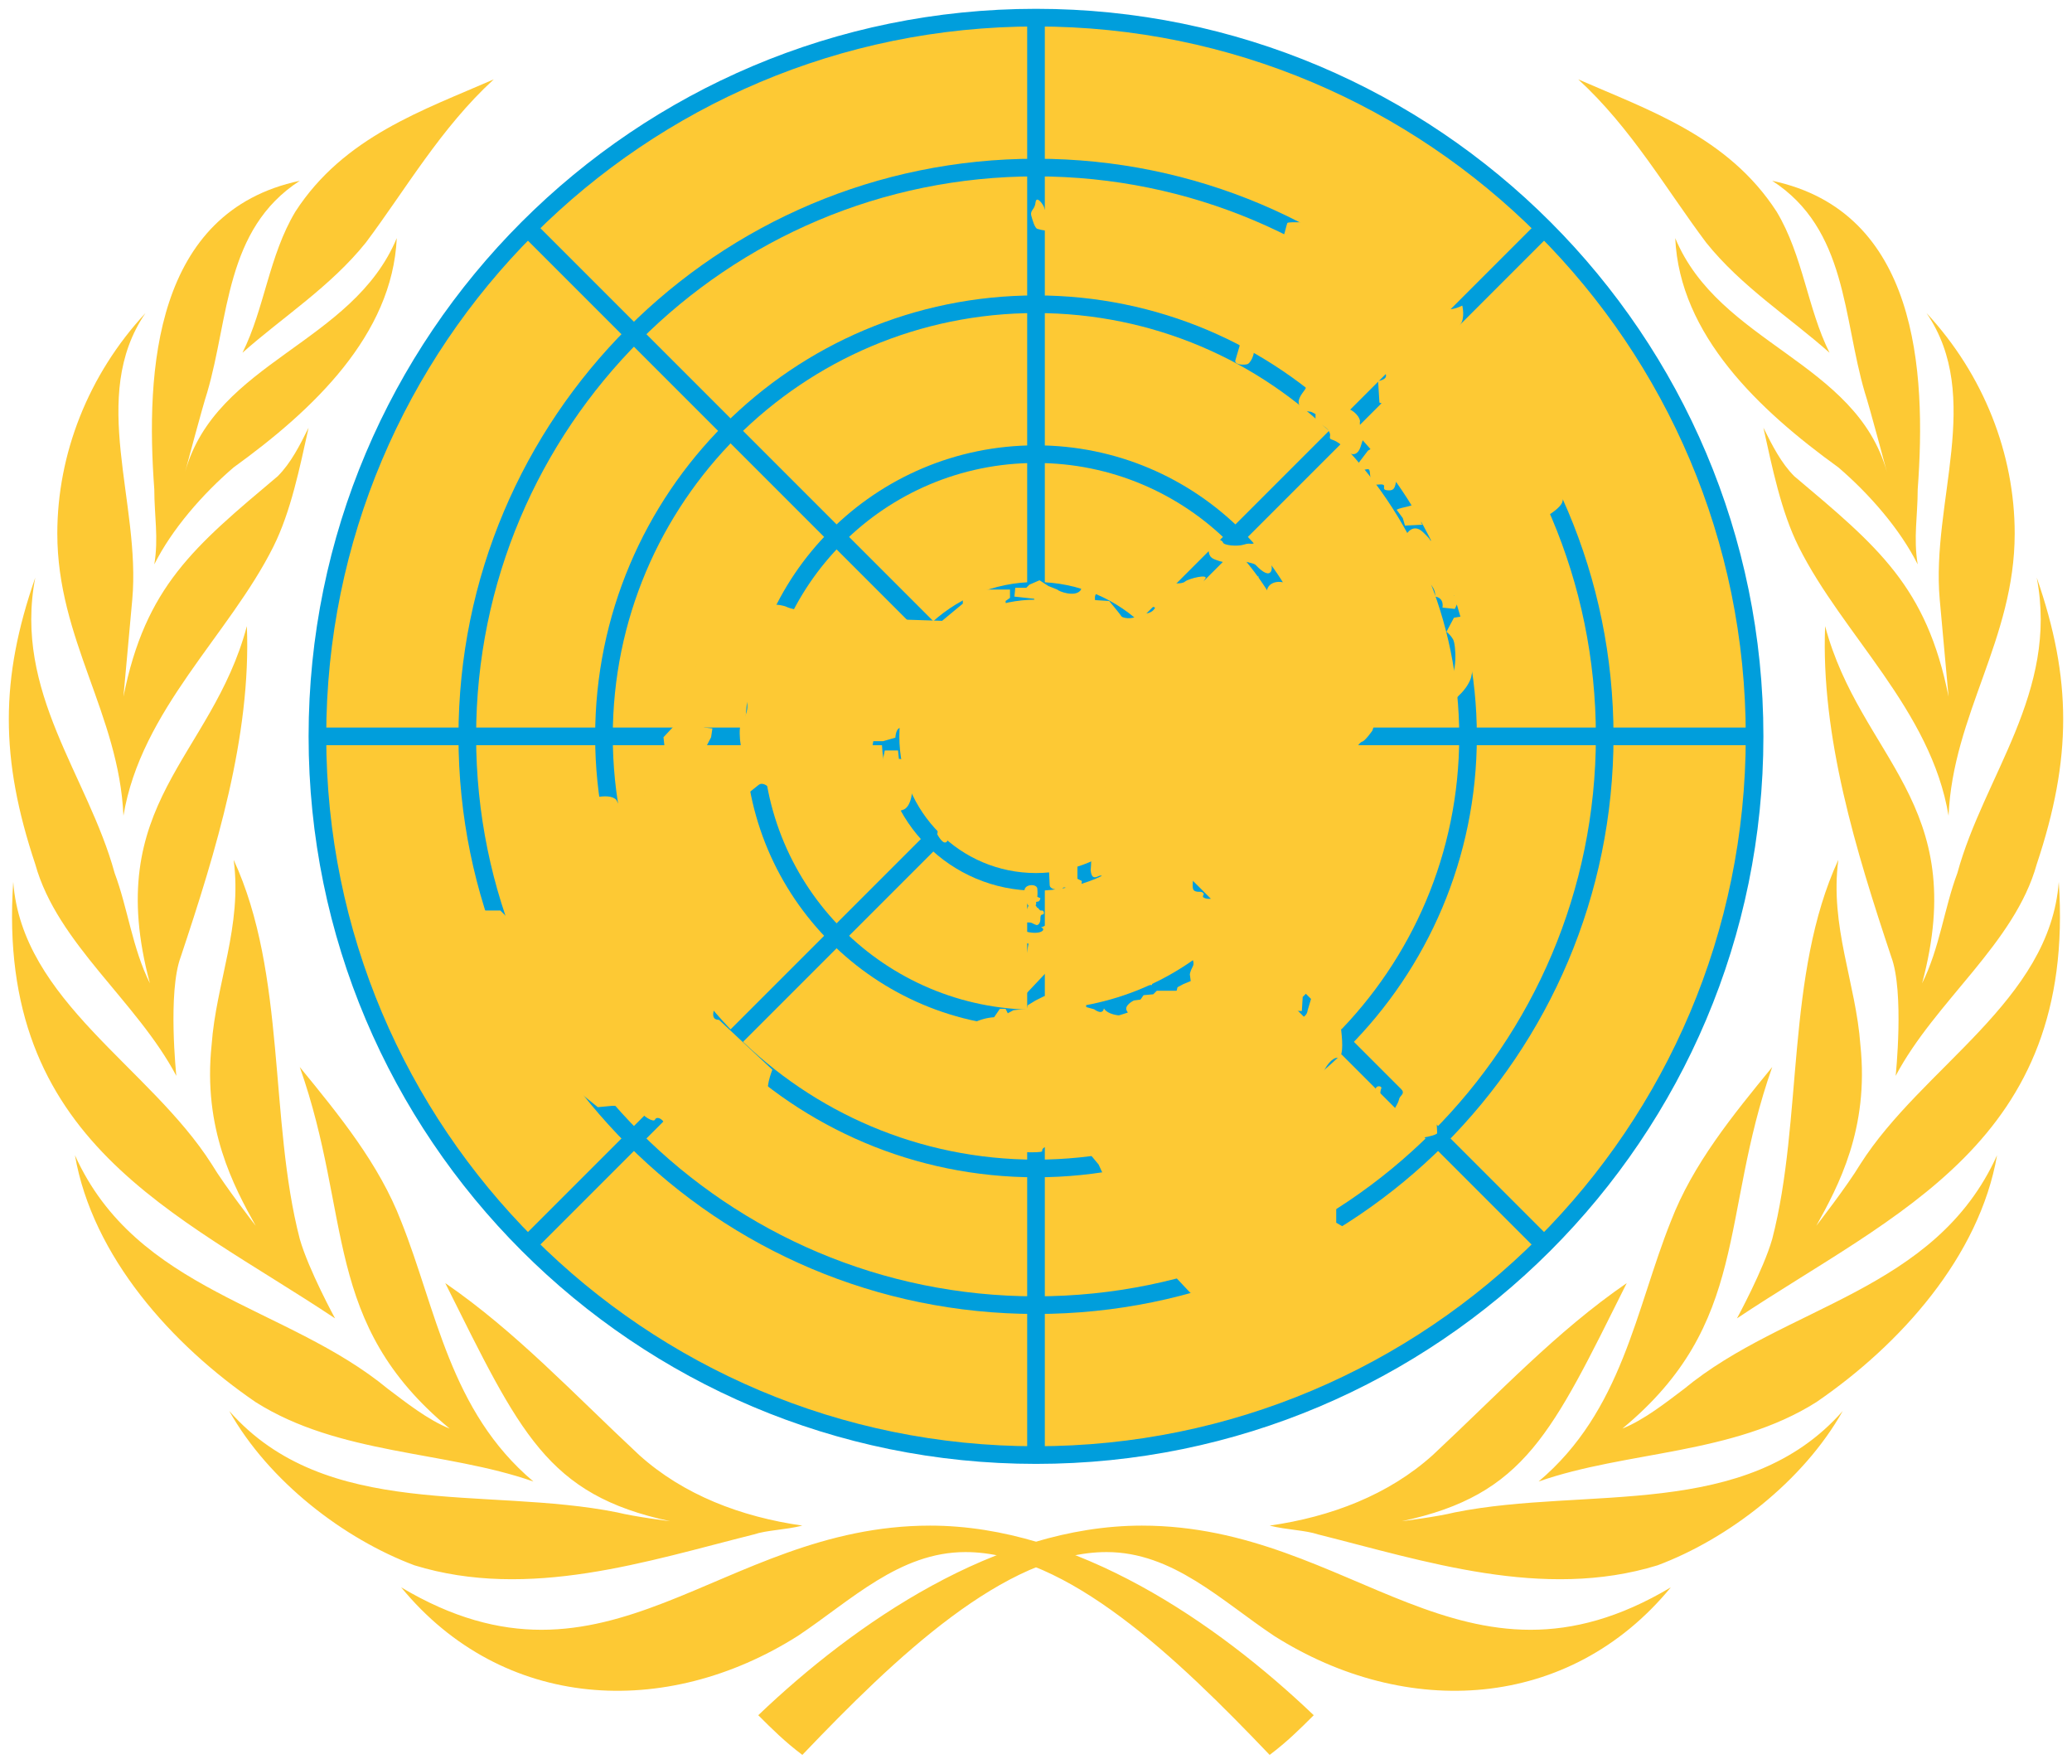
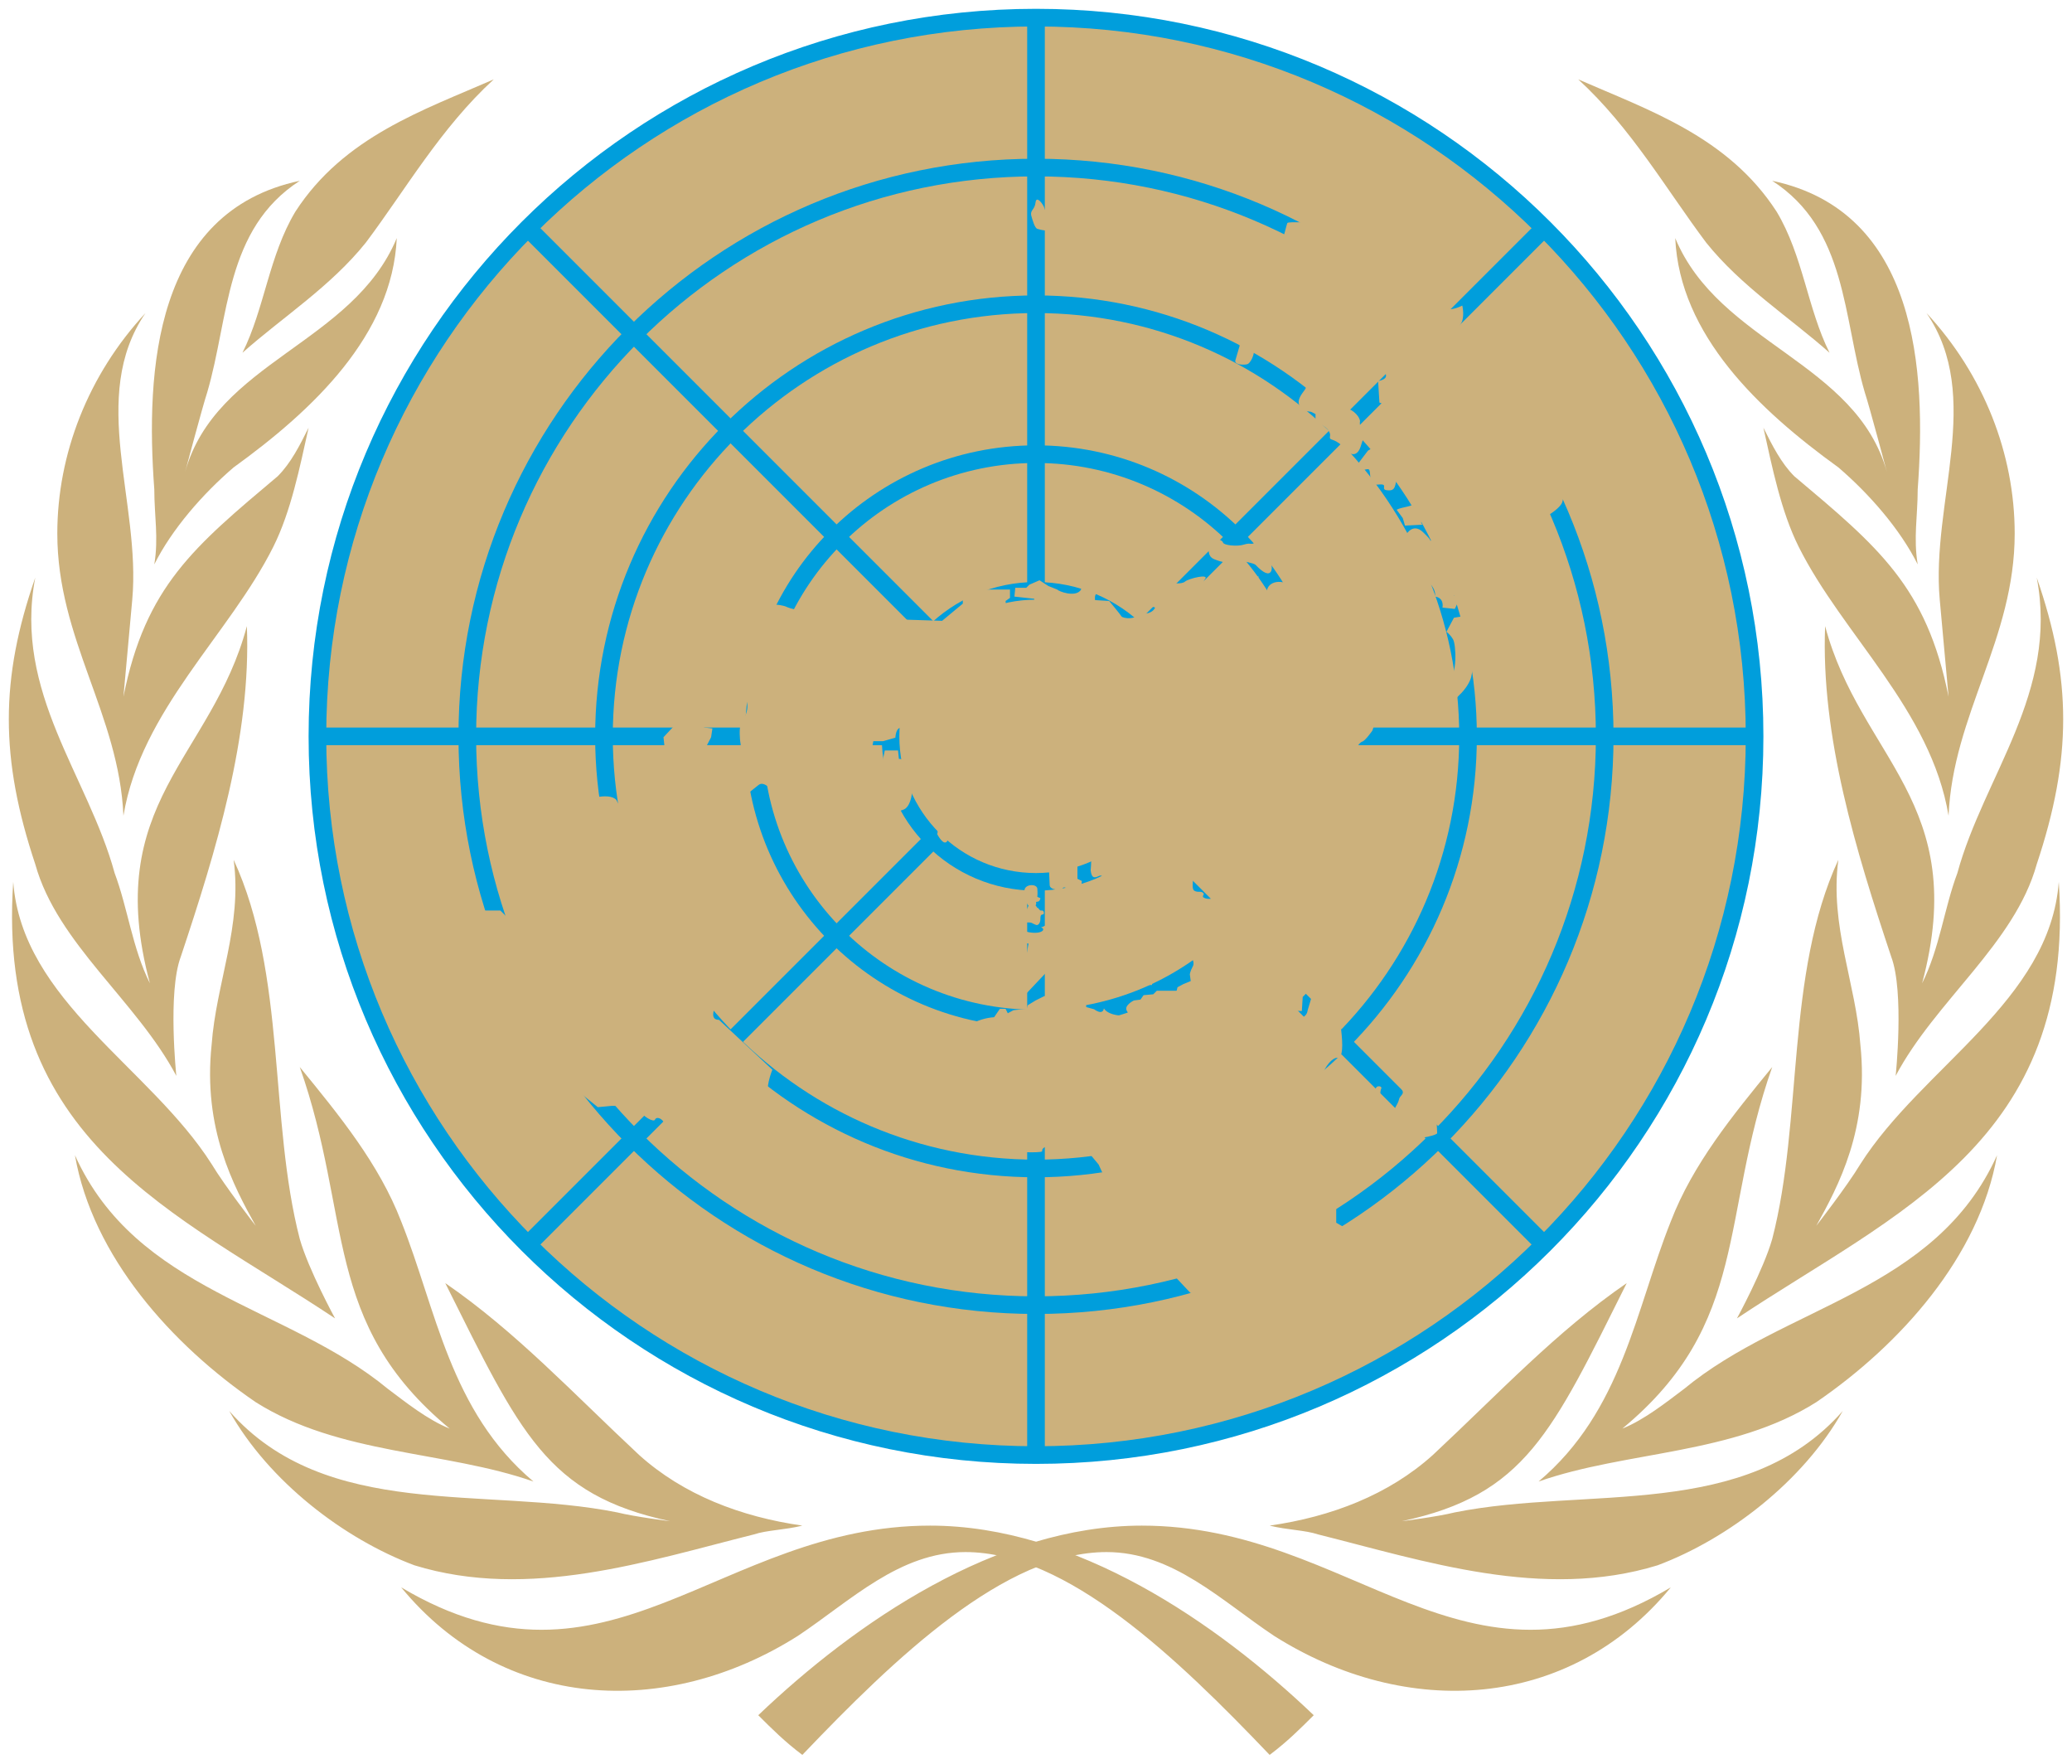
<svg xmlns="http://www.w3.org/2000/svg" xmlns:xlink="http://www.w3.org/1999/xlink" viewBox="0 0 470 400" fill="#009EDC">
-   <style> * { fill: #fdc934 !important; } </style>
+   <style> * { fill: #ccb17c !important; } </style>
  <path id="branch" d="m121 336c-19-16-22-39-30-59-5-13-14-24-23-35 12 34 5 58 34 82-5-2-10-6-14-9-23-19-57-22-71-53 4 23 22 43 41 56 19 12 43 11 63 18m50 12c3-1 7-1 11-2-14-2-27-7-37-16-15-14-28-28-44-39 17 34 23 48 51 54 0 0-8-1-12-2-30-6-66 2-88-23 9 16 26 29 42 35 26 8 53-1 77-7m40-2c-48 0-73 42-120 14 23 28 60 30 90 11 12-8 23-19 38-19 23 0 48 24 69 46 4-3 7-6 10-9-22-21-54-43-87-43m-135-47s-6-11-8-18c-7-27-3-60-15-86 2 15-4 28-5 42-2 19 5 32 10 41 0 0-7-9-10-14-14-22-43-37-45-64-4 59 37 75 73 99m-14-175c4-8 6-18 8-27-2 4-4 8-7 11-19 16-30 25-35 50l2-22c2-22-10-46 3-65-13 14-20 32-20 50 0 24 14 41 15 64 4-24 24-41 34-61m-7-44c9-8 20-15 28-25 9-12 17-26 29-37-16 7-34 13-45 30-6 10-7 22-12 32m-20 48c4-8 11-16 18-22 18-13 36-30 37-52-10 24-41 28-48 53 0 0 4-15 5-18 5-17 4-37 21-48-33 7-35 43-33 70 0 6 1 11 0 17m5 116s-2-19 1-27c8-24 16-50 15-75-8 30-33 40-22 81-4-8-5-17-8-25-6-22-23-41-18-67-8 23-8 41 0 65 5 18 23 31 32 48" />
  <use transform="matrix(-1,0,0,1,470,0)" xlink:href="#branch" />
  <g id="grid" stroke="#009EDC" stroke-width="4" fill="none">
    <circle cx="235" cy="167" r="163" />
    <circle cx="235" cy="167" r="129" />
    <circle cx="235" cy="167" r="98" />
    <circle cx="235" cy="167" r="64" />
    <circle cx="235" cy="167" r="33" />
    <path d="m235 4v130m0 66v130m-115-278 92 92m46 46 92 92m-278-115h130m66 0h130m-278 115 92-92m46-46 92-92" />
  </g>
  <g id="map" transform="matrix(.1 0 0 .1 211 140)">
    <path d="m161 672c4-8 12-40 22-30s16 0 16 0 5 5 2 15c-2 10-5 20-11 22-6 1-11 5-19 6-6 1-10-13-10-13zm82-13c2-2 5 8 10 6 5-1 7 9 2 9s-5 6-5 9 0 9-4 13-7 1-12-1c-5-3-7-3-14-3-6 0-1 10-1 10s-26-1-21-5 10-5 6-8 0-5 0-10 12-3 9-6c-4-4 0-18 6-10l4-9c-4-4-1-5-9-8-7-3-1-18-1-18l1-10c2-13 27-14 29-3 1 11 0 19 0 19l7 3s-1 8-7 8 0 4-4 8zm921-608c-7 7-22 10-22 10l-5 19-8 7s2 5 0 17-17 19-17 19l-7 8s-40 2-45 0c-15-7-5-27 5-25s-2-29-2-29l13-2s2-30 7-30-2-10-8-15c-7-5-15-22-22-20s-33 0-33 0l-5 10-18 3s2 13-2 17c-10 12-48 37-32-5l5-10v-15l-30-2s-15-5-15-12-2-15-2-15l-35-39-42-5-3-8-25-3c-30-15-57-2-52 24 5 25 13 35-3 35-17 0-20-13-20-13s-13-5-13 2-5 20 0 27-7 17-12 12-18-20-15-25-23-37 3-42c27-5-2-20 8-24l13-7h13l8-7-22-3-13-2-25-2c-25 17-30 37-30 37-13 25-45-10-33-24s-37-2-45 5-33 3-33 3c-5 15-28-2-22-12 7-10 7-17 7-17l-8-2-10 19c-23 0-30 13-25 22 5 8-7-2-10 10s2 12 12 17-5 5 2 13 27 0 15 12-35 7-35 7c-2 15-33 12-37 7-3-5-28-35-28-35l-32-2c-3-24 15-12 22-30 7-19 10-49 10-49s-27-2-28 7c-2 8-18 14-18 14s-13 5-8 12-10 10-10 10 3 11-2 15c-13 14-47 2-52-3l-20-8-20-13-23 10-7 7h-25l-2 20 45 5 3 42-18-6h-12l-5-10-10-2v37l10 8 8 8 17 2 3 20 42 2 5 8 25 2 48 49-3 15-8 5c3 12-22 5-22 5v10l12 2 12 7 17-29c18-12 27 5 28 15 2 10-8 8-8 8v24l10 3c17 20-7 32-7 32l-5 17c-5 15-23 12-23 12l-7 10-20 5 39 5c4-14 14-17 19-10s5 19 5 19l10 2-2 19 10 3v54l12 13c20-8 20 5 10 12s-3 37-3 37l-8 8v14l-10 7v19c-17-8-37-5-42 0-15-10-47-7-47 2 10 13-12 17-12 17l-12 13c8 17-8 19-8 19v32l-20 19 2 44c0 12 25 13 30 7 5-7 25 14 25 14h15l3-30-10-5v-49l17-19c20-7 13 44 13 49 2 19 10 17 18 13 17-7 3 19-10 17s-5 17-5 17l8 3-15 12-13 15-17-5-20-2-7-12-12-2-2 24-8 10-20 20c27 0-3 19-10 19 15 5-2 20-40 8v12l-13 2 12 13 13 2-5 29c0 22-55 7-60 2l-2 30-10 2 2 20-2 29 18-3v12l45 2 65-69 38-8c3-17 20 3 20 3 17-2 20 10 20 10l22 3c18 5 7 7 8 14 2 10 10 7 10 7l3-22 10 2-10-12-18-8-20-8c-13-19 3-15 17-13h22s25 34 25 42 12 10 12 10l15-2 5 12h15l5 10h30l2-15-28-5-2-17-20-5c-7-29 5-37 13-24l10 2-3-25 12-3-3-35-10-3v-12l42 2c-3-22 2-32 2-32h12l2 8 51 5 36-41c-2-3 4-5 0-9-5-5-12 0-20-5s0-34-2-40c-2-7 28-17 23-2s0 22 0 22c22-20 40 2 38 7s12 10 20 5 18 15 15 25-33 8-35-2-7-7-10-2-18 8-27 3c-2-1-2-2-3-3l-36 41h2c20 12 10 27 3 30s-18 3-18 3l-3 7-43 3-3 17c-22-3-30 20-25 32s0 22 0 22l18 8 23-7c3-17 18-20 32-30 13-10 35 19 28 32s-7 19-7 19l2 15-17 7-13 7-2 8h-45l-8 8-22 2-7 10-15 2s-25 12-15 25c10 14-42 12-53-7-3 17-22 2-22 2l-18-5-2-25c-3-17-35-17-33-5s-60 5-60 5l-20 10-18 11-2 8-30 3-13 7-5-10h-13l-13 19c-35 2-68 22-65 30s-13 17-13 17l-15 5-10 15-20 7-3 35-10 7v15l-12 3v8l-17 2 10 25 13 7c23 3 13 32 13 32l13 2 7 19 13 27c5 20 20 15 27 14 7-2 13 20 13 20l66 2s-3 7 8 10c12 3 88 7 91 2-3-15 42-19 60-5 18 13 43 5 43 5l25 30 17 37 28 8 20 5 7 29 15 2 5 19c18 13-5 42-5 42v37l13 7-2 14 22 22 25 2 63 67 50 15 8 27 13-2 10-8 40-2 20-19 22-3 185-157-17-10v-37c30-22 32-61 3-64-21-3-12-25 8-29l12-5v-15l38-35v-27l-83-69c-37-13 0-94 25-93 25 2-2-125-2-125l-13-7 3-41h-18l-30 39-8 27c-3 35-106 29-111 24s-40-20-40-20-27-22-32-15-28-8-28-3-22-12-22-12l-33-12 25-5-5-20 43 22c5 7 27 5 27 5l7 8s13-2 22 8c8 10 52 2 52 2l12 10 18 7 52 2 2-32 10-10-2-20 12-10v-17l10-3 2-37 8-2v-81l-25-24c-2 8-28 8-28 8s-7 12-12 12 7 15 3 25c-3 10-17 10-17 10l-25 7-7 8h-27l-3-22 30-8 17-8 8-17c2-17 22-15 22-15s38-32 40-47 15-57 38-57h43c17-7 12-29 12-29l22-3 3 12s30 3 33-2 10-17 18-12 35-12 35-12c2-12 43-7 43-7l5-15s-28-39-33-39-32-24-35-15c-27-7-25-44-25-44l-10-24c0-14-25-42-30-39-25-19-7-40 0-42s23-25 23-25l8-24 28-8 3-22-15-2s17-30 25-30 63 0 68-3 15-30 15-35 13-7 18-8c5-2 17-15 20-22 9-17-2-59-9-52zm461 539c-1-3-2-6-5-7-7-3-20 2-26 6l6 8c6-4 15-6 16-5v-1zm43 201-10-1c-1 8 1 18 9 19l2-10s-1-4-1-8zm37-40c3 10 6 20 6 21l9-4s-4-10-6-20zm22-8v-2c0-3-1-7-3-11l-9 5c1 2 1 5 2 7 0 3 1 6 3 8 2 1 4 2 7 1l-2-10c0 1 1 1 2 2zm-85 72c7-4 16-13 15 6s-9 13-15 19-10-19 0-25zm-401 130 1-15 16 2-1 14zm1 33c-2-9-12-12-13-12l-3 10c1 0 2 1 3 2l2 9c-1 1-2 2-2 3l7 7c5-8 7-13 6-19zm-1243 312-10 9-5 4 5 4 12 8 6-8-7-5 5-4zm118 121-4 9 10 5-3 4 7 7 13-13-6-4zm-459-2170 10 10-7 7-10-10zm302 315 10 8-6 8-10-8zm-38 7 2 19h25c10 0-8-12-8-12s-20 2-19-7zm548-470-17-2-1 10 14 1 11 17 8-6-11-18-2-2zm45-354-5 9 13 8 3 2 2-2 19-12-6-8-15 10zm89 48-8-9-7 8 15 15 3-3 17-14-7-8zm-552 351c-1-6 33-7 38-2s2 14 17 14 8 10 7 15c-2 5-18 3-20-2s-27-7-27-7-13-10-15-18zm191-19c26 8 35 2 37-5s3-8 13-10-2-22-12-20-20-3-22-12c-2-8-18-30-20-13s-12 17-10 29c3 11 8 29 14 31zm165-285c-4-15-25 19-3 25 22 7 43 0 43 0l5-10 83 2c7-7 10-17 10-17s20-7 28-3c8 3 2-24-7-20-8 3-25 2-25 2h-30c-2-12-28-7-30 0-1 6-11 8-11 8l-38 3c-4 10-23 17-25 10zm3 83-22-22v-19l-7-7-7-24-22-7-22 8-23 15-25 3-13 15 53 5 10 17 38 3 25 25c23 10 28 0 15-12zm77 162 7-16 9 5-7 15zm497-17c-3-13 33-25 42-15 8 10 32 12 35 62 1 18-30-19-30-19l-25-8c-14-3-21-11-22-20zm-175 44c-5 15-7 35-15 35s-5 22-5 22 22 0 28 2c7 2 7 19 7 19 25-2 35 32 32 41-3 8 10 8 10 8s0 27-3 34 22 12 28 22c7 10-3 44-8 46s13 7 12 15c-2 8 5 0 7 14 2 13 5 42 5 42l23 2c3-22 46-23 53-20 28 10 50 54 50 64s-18 12-18 12l3 49c28 8 52 49 48 56-3 7 20 5 20 5 3-30 32-20 33-10 2 10 7 32 7 32l8 15 12 12 18-2 5 10 22 3s18 20 20 25 27 3 33 5c7 2 17 7 18 15 2 8 12 22 12 22s20 5 22 12 10 22 10 22l17 14 2 15 18 2 5 20 30-2 17-12c22-12 37-27 38-34 2-7 5-32 22-27s5-37 5-37-23-17-22-25c2-8-23-25-22-32 2-7-22-20-20-27s-12-25-12-25l-25-24-3-15-20-2-40-49 2-14-12-2v-19l-12-7-18-2-37-40-3-19h-18l3-35c12-15 5-44 5-44s-23 12-35 7 5-17 5-17v-13l-10-10s-28 3-30-2-7-27-7-27l-2-29-12-5-2-10-18 2v-20l-10-3-10-5-2-20-37-2-12-17-13-20-42-3-10-10-17-3-12-5-5 8-32 2-2 10c-14 7-80 0-82 5zm-306-10c3 5 23 10 23 10 13 0 22 10 22 15s18 3 18 3l2-12-13-17-12-8s-18-2-18-7c0-4-19 11-22 16zm0 57-13-3v15l18 2zm185 186v-13s-2-13-10-13-23-10-20-17-28-14-28-14-28-27-18-24 5-12 5-12-20 3-25 2c-5-2-3-17-3-17s-20-5-20 0 7 5 10 15 2 27 17 30 18 7 20 14 20 8 20 8l13 7zm13 45c-2-7-5-30 5-29 10 2 3 0 15 5s13-8 13-8h18l23 19-3 15-17 2c-8-13-25-8-22 3 3 12-8 34-15 35-7 2-28 2-27-8 3-10 10-34 10-34zm274 230 12-37c-17-3-13-22-13-22-2-15-25-32-33-27s-5-35-5-35 15-10 22-5-57-84-70-76-43-8-42-24c2-15-60-66-60-66s-20-13-23-3-10 17 0 22 8-8 20 3c12 12 33 27 25 37s-18 14-18 14l12 14h18l3 29s20 10 25 22 5 19 0 25c-5 7-15 19-13 30 2 12 15 17 15 17l13 2 10 5v22c13-3 35 15 33 27s3 5 20 17 12 14 23 22c11 7 21 2 26-13zm-382 216c0 5-3 12 7 14s28-7 30 3 2 17 15 22 22 7 32 7 32-3 32-3 24 4 28 8c18 19 30 24 35 15 5-8-2-27-3-34-2-7-25-39-33-32s-10 0-25 5-47 2-48-5c-2-7-25-10-25-17s-17-15-15-5-12 15-15 12c-5-4-15 10-15 10zm-83 18-2 12 18 2s8 7 8 12 12 10 18 10c7 0 25-14 25-14s8-24 2-22c-7 2-20 12-22 2s-22-5-22-5zm-86 19 5-1 3 9-5 2zm6-16 10-2 3 15-9 2zm28 2 1 10 36-1v-10zm324-8 17-2 1 10-17 2zm44 37 5-12 9 4-5 12zm145-169 17-1 1 10-17 1zm28 10h10v8h-10zm30-142-10 1-2-15 10-1zm-10 210h10v12h-10zm22 6 9 4-5 11-9-5zm-49-133c10 0-3 39 23 35 27-3 2 12 22 13 20 2 15-15 22-27s3-19-8-22c-12-3-12-3-15-17-3-13-17-17-17-17l-5-20-22 13-22 29c0 24 12 13 22 13zm65 92c13-7 42-7 40-17s17-13 17-13l5 20 15 10 2 19s5-3-13 2-7 13-7 13l-40 2-5-17zm-215 141c8-2 28-3 32 2 3 5-12 12-12 12l-20 3c-6-8-8-15 0-17zm107-15c9 9-50 7-50 0s5-30 20-25 17-30 17-30-13 2-2-5c12-7 0-17-5-22s-10-14-10-14h23c10-7 13-39 13-39 20 7 30-7 30-7s3 10 10 19c7 8-17 12-8 17 8 5 12 20 8 25-3 5-22 2-22-5s-7 8 0 17c7 8-8 20-12 20-3 0-25 3-7 14 18 10 38 5 38 5s15-2 20 7c5 8-2 10-10 10s-48-3-48-3-10 11-5 16zm194-191c-5-7-10-12-17-15s-12-7-18-7c-7 0-13-7-10-15s-5-12-5-19 5-7 13-2 7 7 13 15c7 8 10 17 17 15s12 15 18 10c7-5 5 12 5 12zm-16 16c5 7 15 12 15 19s-3 12 7 13c10 2 17-2 20 7 3 8 3 22 2 29-2 7 2 17 10 17s10 2 10 7 10-19 10-19c-8-7-15-22-15-22s-8-24-8-27-12-7-17-8c-5-2-13-17-13-17zm108 273-7-15s0-13 3-20-7-13-12-15-3-15-5-22-13-12-13-12-3-25-3-30-15-12-10-17 8-12 13-15-5-27 3-22 8 14 12 20c3 7-2 30 7 35 8 5-2 22 12 22 13 0 5 32 5 32s-3 24 5 25c8 2 3 42 3 42zm5 129 5-10 9 5-5 10zm11-55 10 1-1 14-10-2zm-21-56-13-2-30 5-17 32s8 5 15 17 10 81-10 93 2 5 2 5l-3 37c5 17 13 8 18 0s10-10 17-19c7-8 17-24 18-35 2-12 10-30 5-35s5-29 5-29 7-14 0-27c-7-14 2-29 7-35zm-73-172h-25s8 3-15-19-38 5-38 5l-27 3v27l-13 5 2 17 18-2s0 20 5 12 47 2 43 22c-1 8 42 30 37 57 22 3 17 25 17 25l28 3 8-17 8 2v-10l-18-5-3-54-12-8 3-14-13-5 7-22zm-62 414 10-4-4-8-2-6-5 3-12 7-11-7-5 9 13 8 3 2 2-2 10-5zm44-22 18 3 2-10-18-3zm-34 216c-7-10 33-27 40-7s0 17-7 15c-6-2-23 5-33-8zm-172 325h12v32h-12zm77 309c-3 13-15 20-22 15s8 8 12 15c3 7 13 7 17 0 3-7 2-22 5-29 3-6-10-8-12-1zm37 68 15 7 2 29c20 20 85 3 85-2s-3-62-3-62l-8-8-2-42c7-22-32-54-35-47s-25 2-25 8c0 7-13 40-7 52 7 12-5 12-7 24-2 10-19 30-15 41zm-468-361-5-8-14 8 6 9zm-254 33c-8 8-6 15 0 21m52 20 11-19-9-3-12 8 5 5zm-10-527c7 15 5 37 30 54 8 6-5 17-13 12s-32-42-32-42v-22c5-13 12-8 15-2zm-88 88c4 15 3-24 10-22s2-24 2-24l-30 22c14 2 16 17 18 24zm-90 108c-2 20-27 27-27 27l-18-5-10-8-2-24 15-2 3 10zm-27-204v-24l-3-22-25-12-18 17-3 24v15l-17 3-3 46-13 5 2 17-36 10-3 22-13 8-7 20-8 49s15 29 23 15c8-13 22-15 22-15l5-12 45 2c3-19 25-12 25-3 0 8 17 2 17 2l12-19h18l2-20 8-5v-30c27-8 23-34 23-34l7-8-3-12c-13-5-7-17 2-14 8 3-12-15-12-15-10 8-18-10-18-10zm-76-69-13 3-30 29-2 13-8 12-10 25-35 2-7 30 5 26 30 12 3-17 10-5 2-17 7-12 10-12 3-13 17-10 20-4 8-10 3-20 2-15 7-11 20-8v-32h-10l-2-12-18-2-4 9h-8l-2 13h10l2 11-7 6zm-528 203c0 4-3 7-7 7s-7-3-7-7 3-7 7-7 7 3 7 7zm-1 193c0 4-3 7-7 7s-7-3-7-7 3-7 7-7 7 3 7 7zm-18-28c4 0 7-3 7-7s-3-7-7-7-7 3-7 7 3 7 7 7zm-20 40-14 2v12l14-2zm15-86-12 2-1 13 13 2zm-3-91 1-12-25 17-16-10v40l26 36 10-24 4-15-12-5 2-25zm-10-142-30-3 2 12h8c13 24 2 81 2 81s-20 2-23-8-12 22-5 27 30 0 32 19 15-12 15-12zm670-334h-18l-3-37 10-7v-19h-58l-2-19 8-5-13-5-10 13-3 15-17 3v8h-12v22l-47 39-93-3c-7 15-23-2-23-2-3-10-27 0-27 0 0 19-32-8-32-8l-58-42c-33-30-83 8-85 17 2 24-38 5-38 5s-33-10-38 3-27 10-27 10l-3 7-17 3-3 10-20 3 50-2c13-2-5 29-13 27l-23 2-8 8h-22l-10 14-32-2s-18 15-17 20c2 5-3 20-8 20s-15 15-12 20-10 22-10 22l-3 17-10 3v46l-20 14v20l-30 32 3 27-25 27 3 27-15 5-3 12-7 35 17 2c8-3 7 22 0 25s-25 10-15 17-27 5-27-5-20-19-25-15c-5 3-13-15-13-15-18-19-75 2-75 2l-8 27c-18 3-30 34-30 34-15 5-27 24-22 29s-8 7-8 7v37l-8 12 2 40c10 0 8 19 8 19-17 2-13 24-13 24l-35 12-7 10-43-2-12 12-12-12h-83l-3-8-17-3-2-19-25 2-5 10-27 2c2 17-27 42-30 35s-22-25-13-29c8-3 30-7 30-7v-12l-62-2-7 10-25 2v27l-12 3c-8 5 2 24 2 24 12 12-2 30-2 30-10 10 8 29 8 29 13 3-8 13-8 13 3 17 13 22 13 22-10 17 7 25 7 25l2 29 12 7v19l7 12h27l-2-42c-23-27 20-34 22-24s20 15 20 15c3 25 32 40 40 15s15-10 20 2 37 41 37 41h25l3 24c28-2 37 2 48 40 12 39 43 49 43 49l23-2c0-20 23 3 23 14 0 10 45 49 45 49l45 10 42 34 32-3h13c8-29 48 2 52 12 3 10 30 27 33 19s22-3 25 22 15 20 15 20l95-2 33-29 85-2c43-2 17-61 8-61-15-12 5-61 5-61l-121-113c-28 0-3-41-3-41 22-14-5-35-5-35 3-20-12-44-12-44-30-20-22-59-22-59v-27c-25-24 10-27 10-27 12-20-8-35-8-35l-2-22-27-3-3-79-60-86c-12-3-3-24-3-24 15-8-3-29-3-29l-2-37 35-3 8-13h17l-2-44c8-22 28-10 28-10l23 2 13-25 3-20-18-2c-20-12-10-56-10-56 32-47 68-20 68-20l23-2c35 24 3 67 3 67-7 10-3 42-3 42l8 54-22 19c-18 10-18 34 2 39 13 2 8 34-12 12-30 0 17 27 3 20 30 15 23-13 23-13l40-32c15-12 42 25 42 30s66 2 66 2c18 12 25 42 25 42 18-24 57-2 28 12 27 17 27 32 27 32 22-7 22 10 22 15s7-25 7-25c-25-19 33-25 17 8l-10 15 17 13 2 39c37-3 27-49 27-49l17-3c0-15 12-7 12-7-12-57 27-67 27-67 22-5 23-51 23-51-15-7-7-30 10-10s-10-41-10-41l-13-12-18-2-2-19h-30l-5 24-11 5-3-7-5 19h-30l-2-20 18-5 7-10 5-27h22l28-8c2-29 17-22 17-22l25 20 2 10-10 5-2 14 5 19h13c5-27 40-27 50-10l10-24c-23-12 0-30 6-22 7 8 22-22 22-22s12 15 0-5 8-30 8-30c-3-20 22-17 22-17l2-27-23-2c-5 24-25 3-15-2s20-15 20-15v-17l10-3 2-17h25l22-10 5-8 23-2 33-30-3-13c-20 0 0-15 0-15zm-903 1517-13-20 20 3 21 18 9 22-12 7-7-10-16-5zm-367-506 8 23 12 9 11 25-6 12-19-17-13-19-7-15-11-30zm-100-90h-8v17h13v22h10l-2-25-13-5zm1308-1028 10-2 2 10-10 2zm12-6 3-10 13 4-2 10zm24-10 1-10-11-2-2 10zm17-22h13v10h-13zm85 12 1-10 12 1-2 10zm33 7 1-10-12-2-1 10zm12 1h13v10h-13zm15 17v12l10-1v-12z" />
  </g>
</svg>
